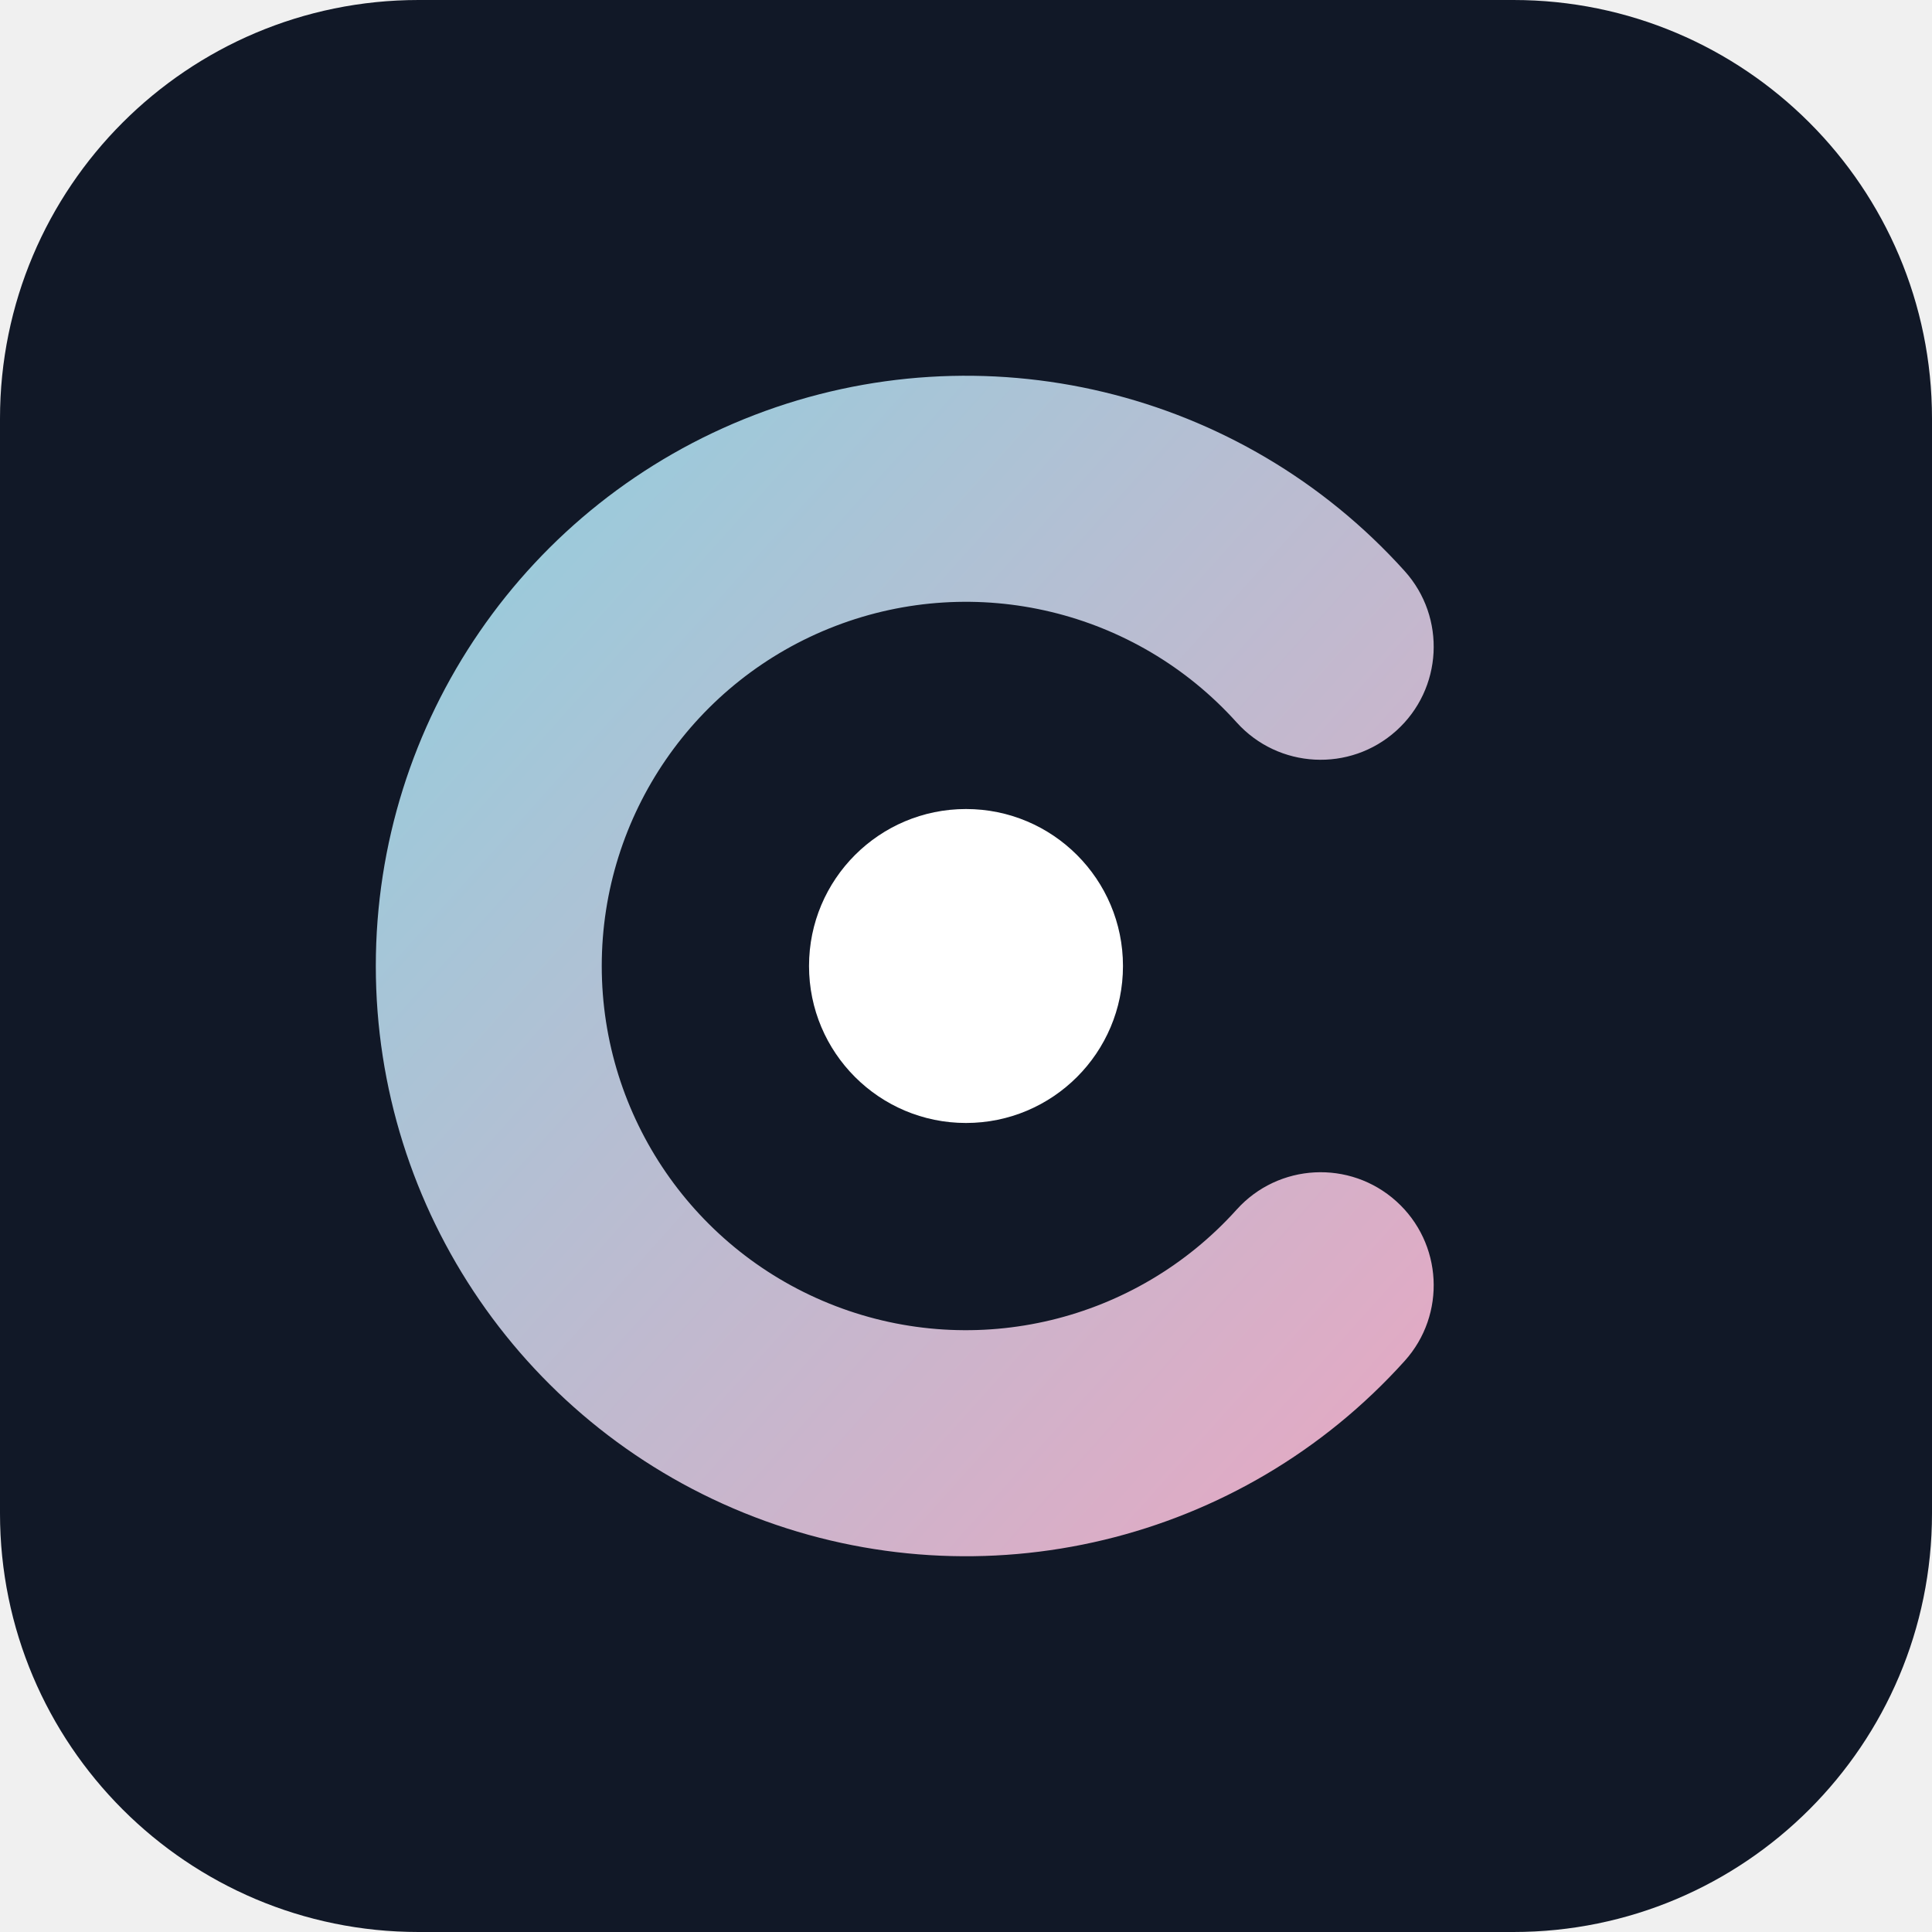
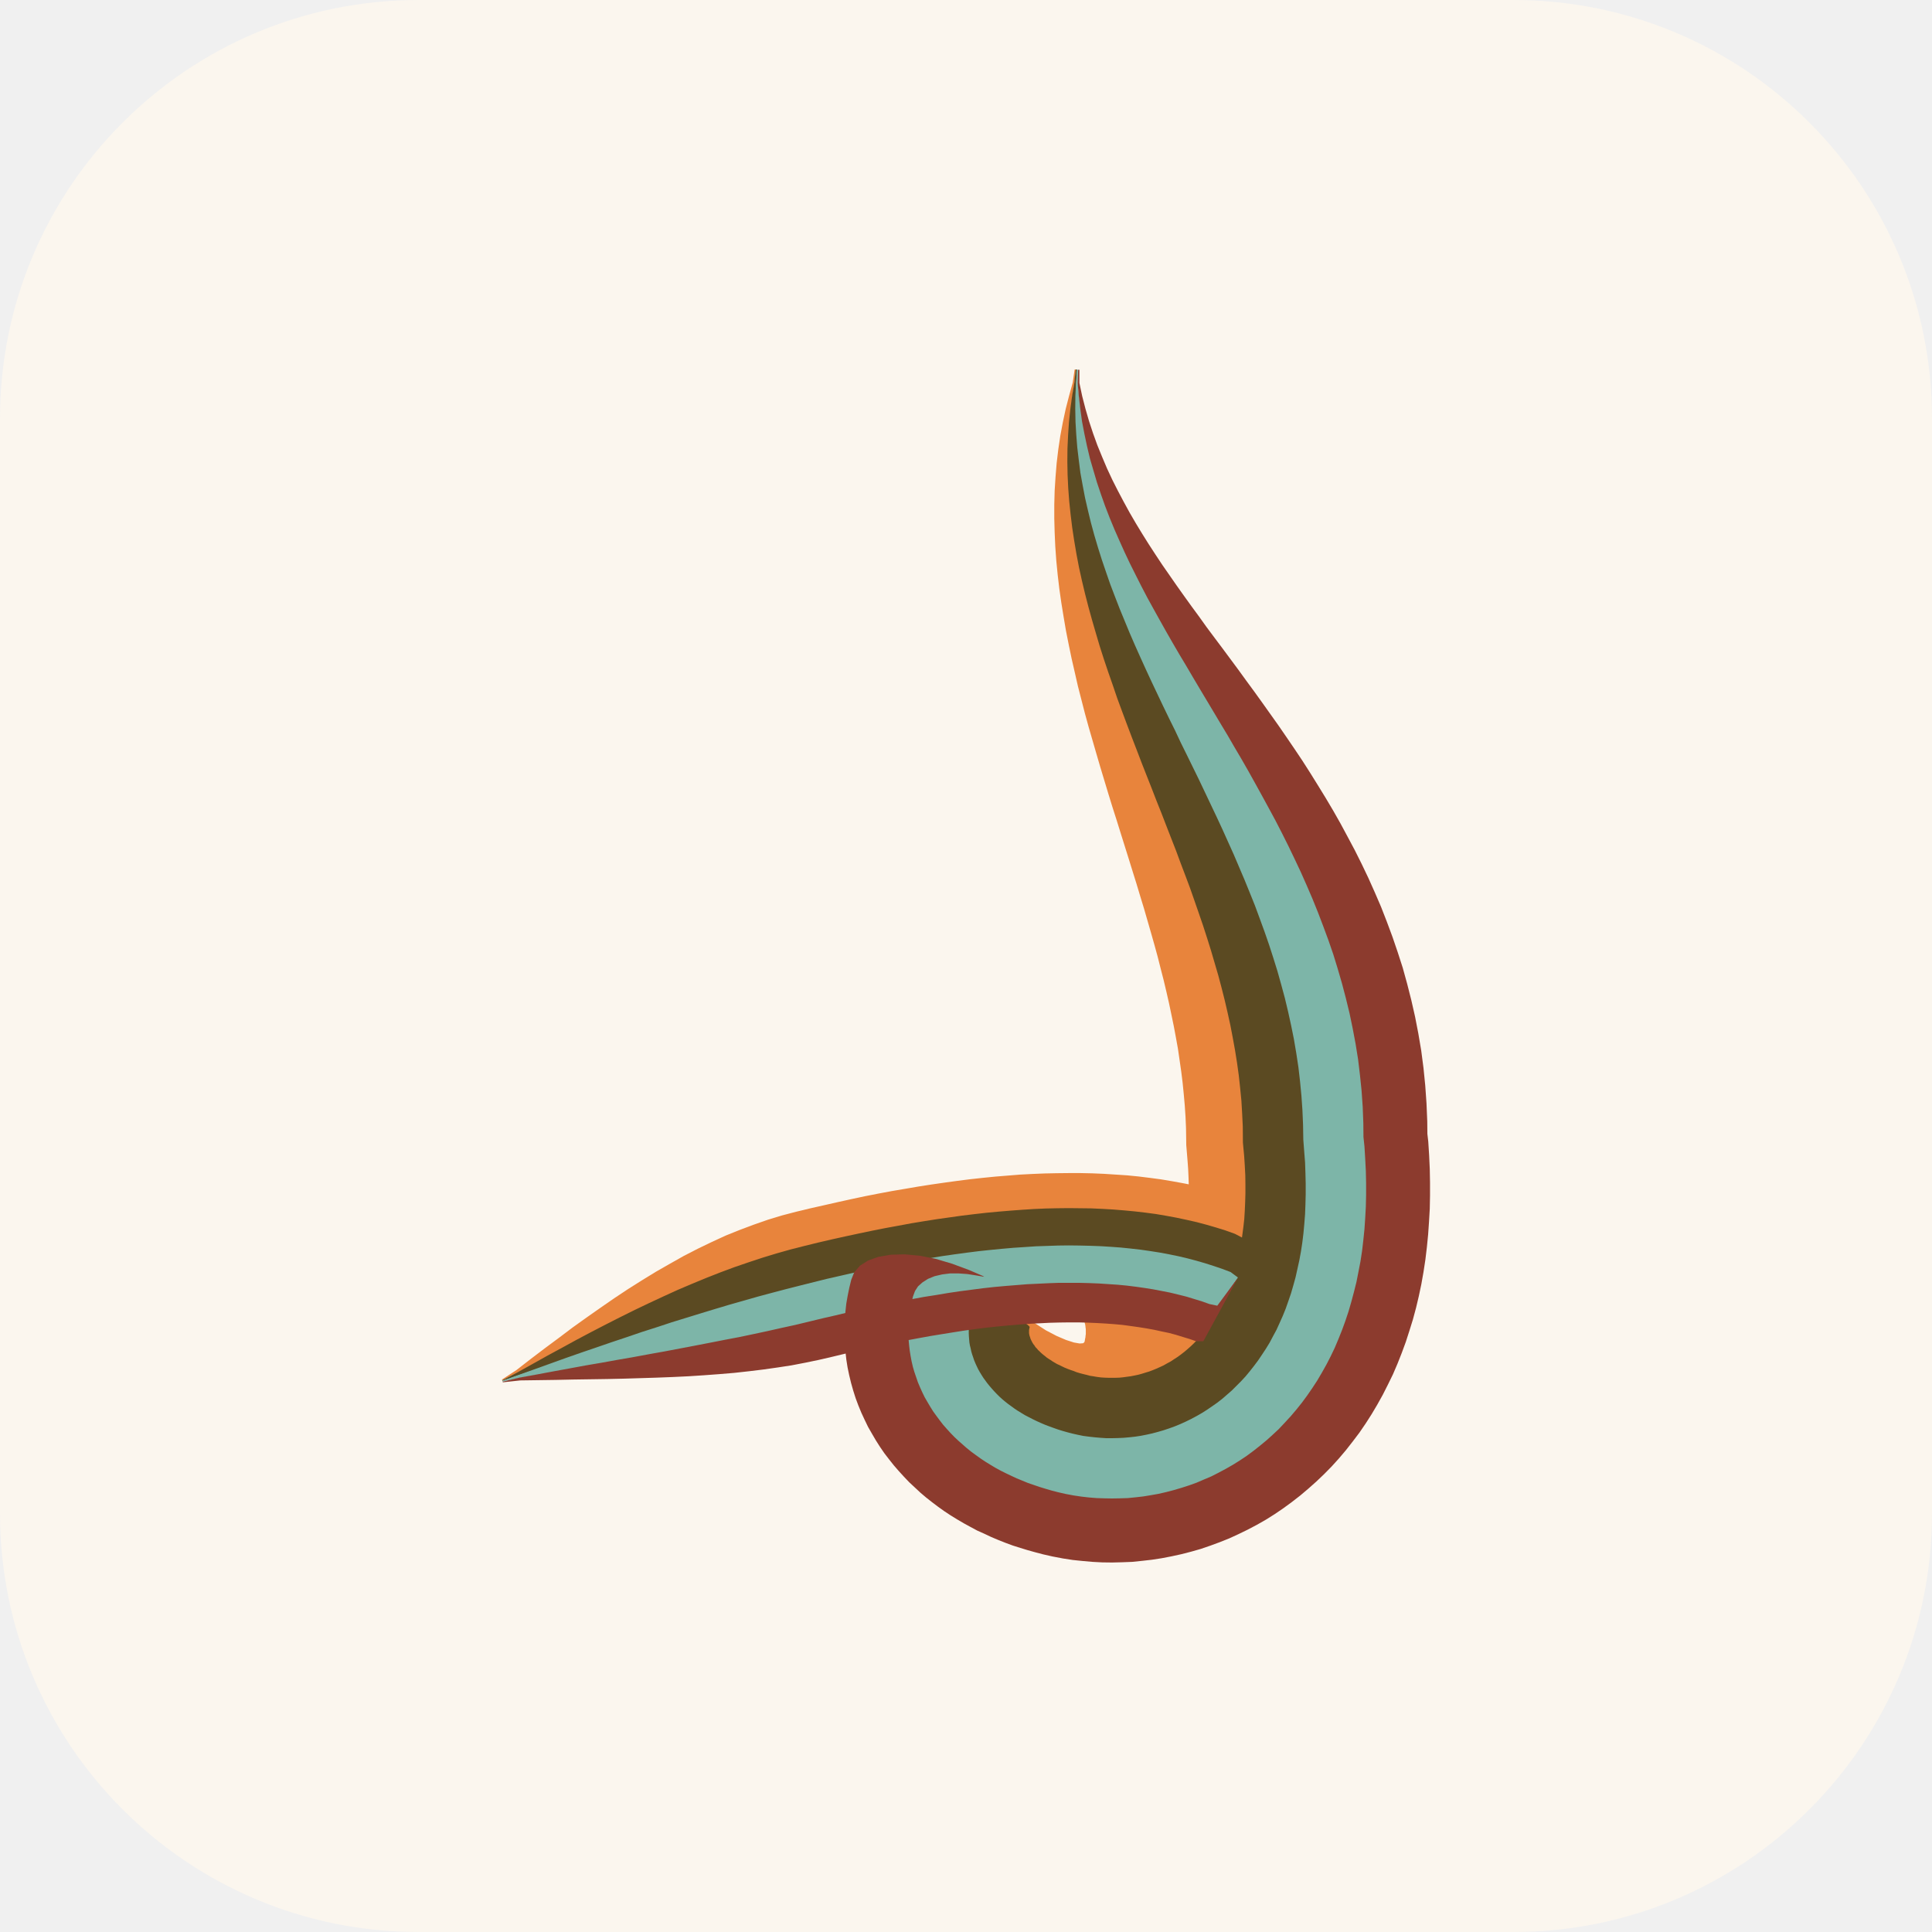
<svg xmlns="http://www.w3.org/2000/svg" class="t-logo" viewBox="0 0 120 120" width="120" height="120" role="img" aria-label="Centra">
-   <defs>
-     <linearGradient id="centra-icono-oscuro-tg" x1="0" y1="0" x2="1" y2="1">
-       <stop offset="0" stop-color="#8FD0DF" />
-       <stop offset="1" stop-color="#E9A7C2" />
-     </linearGradient>
-   </defs>
-   <rect width="120" height="120" rx="26" fill="#111827" />
+   <rect width="120" height="120" rx="26" fill="#FBF6EE" />
  <g class="t-marca">
    <g transform="translate(13.2,13.2) scale(0.78)">
-       <path class="t-tallo" fill="url(#centra-icono-oscuro-tg)" d="M94.93 28.55A47 47 0 1 0 94.93 91.45A9 9 0 0 0 81.55 79.4A29 29 0 1 1 81.55 40.6A9 9 0 0 0 94.93 28.55Z" />
-       <path class="t-disco" fill="#FFFFFF" d="M60 47.5A12.5 12.5 0 1 1 60 72.5A12.5 12.5 0 1 1 60 47.5Z" />
+       <path class="t-hoja-i" fill="#E8843C" d="M81.67 84.75L82 82.02L81.3 81.66L80.55 81.4L79.8 81.16L79.03 80.94L78.27 80.74L77.48 80.56L76.68 80.39L75.88 80.24L75.06 80.11L74.24 79.99L73.4 79.89L72.56 79.81L71.7 79.74L70.84 79.7L69.97 79.66L69.08 79.64L68.18 79.63L67.28 79.64L66.37 79.67L65.45 79.71L64.52 79.76L63.58 79.84L62.63 79.91L61.67 80.01L60.7 80.11L59.72 80.24L58.73 80.37L57.73 80.51L56.72 80.67L55.71 80.84L54.68 81.03L53.64 81.22L52.6 81.43L51.54 81.65L50.47 81.88L49.4 82.11L48.32 82.37L47.22 82.64L46.13 82.92L45.02 83.22L43.91 83.55L42.8 83.91L41.68 84.29L40.55 84.7L39.42 85.12L38.28 85.58L37.15 86.05L36.01 86.54L34.86 87.06L33.71 87.59L32.55 88.14L31.38 88.7L30.22 89.29L29.05 89.88L27.87 90.5L26.68 91.12L25.49 91.75L24.29 92.39L23.07 92.99L23.05 92.93L24.21 92.17L25.33 91.3L26.45 90.45L27.57 89.62L28.67 88.79L29.79 87.99L30.9 87.21L32 86.45L33.1 85.72L34.21 85.02L35.32 84.34L36.44 83.7L37.54 83.08L38.65 82.51L39.77 81.97L40.88 81.46L42 81.01L43.12 80.59L44.24 80.2L45.36 79.86L46.47 79.57L47.59 79.3L48.7 79.05L49.8 78.8L50.89 78.56L51.97 78.33L53.04 78.12L54.11 77.92L55.17 77.74L56.22 77.56L57.25 77.4L58.29 77.25L59.31 77.11L60.33 76.98L61.34 76.87L62.34 76.77L63.33 76.69L64.32 76.61L65.29 76.56L66.26 76.52L67.22 76.5L68.17 76.49L69.12 76.49L70.06 76.51L70.99 76.55L71.92 76.61L72.83 76.67L73.74 76.76L74.63 76.87L75.53 76.99L76.42 77.14L77.3 77.3L78.16 77.47L79.03 77.68L79.88 77.9L80.72 78.14L81.55 78.41L82.38 78.7L83.12 79.19L81.7 84.69ZM68.75 12.5L68.65 13.55L68.48 14.6L68.36 15.64L68.26 16.68L68.2 17.73L68.17 18.78L68.18 19.82L68.22 20.87L68.28 21.92L68.37 22.97L68.49 24.01L68.64 25.06L68.81 26.11L69 27.15L69.22 28.19L69.46 29.24L69.73 30.27L70 31.32L70.3 32.35L70.62 33.38L70.94 34.42L71.28 35.44L71.63 36.47L72 37.49L72.37 38.52L72.76 39.53L73.15 40.56L73.54 41.57L73.95 42.58L74.35 43.6L74.75 44.6L75.16 45.61L75.57 46.62L75.98 47.62L76.38 48.63L76.77 49.63L77.17 50.62L77.56 51.62L77.94 52.62L78.31 53.62L78.68 54.61L79.03 55.61L79.37 56.6L79.7 57.6L80.02 58.6L80.33 59.58L80.61 60.58L80.88 61.58L81.14 62.58L81.38 63.57L81.6 64.58L81.8 65.59L81.98 66.59L82.15 67.61L82.28 68.63L82.4 69.65L82.49 70.68L82.57 71.72L82.61 72.76L82.63 74.03L82.72 75.09L82.78 75.87L82.81 76.64L82.82 77.39L82.82 78.12L82.81 78.82L82.78 79.51L82.72 80.17L82.66 80.82L82.59 81.45L82.49 82.06L82.38 82.64L82.27 83.21L82.14 83.76L82 84.29L81.84 84.8L81.68 85.29L81.51 85.77L81.32 86.22L81.13 86.66L80.93 87.08L80.73 87.5L80.51 87.88L80.29 88.25L80.06 88.61L79.82 88.95L79.58 89.28L79.33 89.59L79.08 89.89L78.82 90.18L78.56 90.44L78.29 90.7L78.02 90.95L77.74 91.17L77.46 91.39L77.18 91.6L76.88 91.8L76.59 91.98L76.3 92.15L76.01 92.31L75.7 92.46L75.39 92.59L75.09 92.72L74.78 92.83L74.47 92.93L74.16 93.02L73.85 93.1L73.53 93.18L73.21 93.23L72.89 93.29L72.57 93.32L72.25 93.35L71.93 93.37L71.61 93.37L71.3 93.37L70.98 93.35L70.66 93.32L70.35 93.29L70.04 93.24L69.76 93.2L69.51 93.13L69.22 93.06L68.92 92.98L68.65 92.89L68.38 92.8L68.13 92.71L67.88 92.61L67.64 92.51L67.41 92.41L67.19 92.31L66.99 92.2L66.79 92.09L66.61 91.98L66.42 91.87L66.26 91.76L66.09 91.65L65.95 91.53L65.8 91.42L65.67 91.3L65.55 91.19L65.43 91.08L65.33 90.97L65.23 90.86L65.13 90.75L65.04 90.64L64.97 90.54L64.9 90.44L64.83 90.34L64.77 90.24L64.72 90.14L64.68 90.05L64.63 89.96L64.59 89.87L64.56 89.78L64.53 89.7L64.51 89.62L64.49 89.54L64.48 89.45L64.47 89.38L64.46 89.31L64.45 89.22L64.45 89.15L64.45 89.08L64.45 89.01L64.46 88.93L64.47 88.86L64.48 88.79L64.49 88.71L64.51 88.63L64.5 88.54L64.41 88.42L64.25 88.25L64.01 88.03L63.72 87.75L63.38 87.4L63.01 87L62.63 86.53L62.24 86L61.87 85.43L61.59 84.86L61.67 84.92L62.46 85.87L63.44 86.84L64.44 87.69L65.43 88.41L66.36 89.01L67.22 89.46L67.97 89.78L68.59 89.98L69.05 90.06L69.33 90.04L69.43 89.95L69.46 89.83L69.48 89.7L69.51 89.57L69.52 89.44L69.54 89.32L69.54 89.19L69.54 89.05L69.54 88.92L69.52 88.79L69.51 88.68L69.49 88.55L69.46 88.44L69.44 88.32L69.41 88.22L69.37 88.12L69.33 88.02L69.31 87.93L69.27 87.85L69.23 87.78L69.2 87.71L69.16 87.66L69.13 87.6L69.1 87.57L69.08 87.53L69.05 87.5L69.03 87.49L69.02 87.48L69.01 87.47L69.01 87.47L69.02 87.48L69.04 87.49L69.06 87.5L69.1 87.53L69.13 87.56L69.18 87.59L69.23 87.62L69.31 87.66L69.38 87.71L69.46 87.75L69.56 87.8L69.67 87.84L69.79 87.89L69.92 87.94L70.06 87.99L70.2 88.04L70.37 88.09L70.54 88.14L70.73 88.19L70.79 88.21L70.87 88.22L71.02 88.25L71.16 88.25L71.31 88.27L71.46 88.28L71.6 88.28L71.76 88.27L71.91 88.27L72.05 88.25L72.21 88.24L72.35 88.22L72.51 88.19L72.66 88.15L72.8 88.12L72.95 88.07L73.1 88.03L73.24 87.97L73.39 87.91L73.53 87.84L73.68 87.78L73.83 87.7L73.97 87.61L74.11 87.52L74.26 87.43L74.4 87.32L74.54 87.21L74.69 87.09L74.83 86.96L74.97 86.83L75.11 86.68L75.26 86.53L75.39 86.36L75.54 86.19L75.68 85.99L75.81 85.79L75.96 85.57L76.1 85.34L76.23 85.1L76.36 84.83L76.5 84.56L76.63 84.26L76.75 83.95L76.88 83.62L76.98 83.27L77.09 82.9L77.2 82.52L77.3 82.11L77.39 81.67L77.47 81.23L77.54 80.75L77.6 80.26L77.65 79.74L77.69 79.2L77.72 78.64L77.74 78.05L77.74 77.45L77.72 76.82L77.69 76.16L77.64 75.48L77.54 74.27L77.52 72.91L77.48 72L77.42 71.1L77.34 70.2L77.25 69.3L77.14 68.41L77.01 67.51L76.88 66.61L76.72 65.72L76.55 64.81L76.36 63.89L76.17 62.98L75.96 62.06L75.74 61.13L75.5 60.2L75.26 59.25L75 58.3L74.73 57.35L74.45 56.38L74.17 55.41L73.87 54.43L73.57 53.43L73.26 52.44L72.95 51.44L72.63 50.42L72.31 49.4L71.99 48.37L71.66 47.34L71.34 46.3L71.02 45.24L70.7 44.18L70.39 43.12L70.08 42.05L69.77 40.98L69.47 39.89L69.19 38.8L68.91 37.71L68.66 36.61L68.41 35.52L68.18 34.41L67.96 33.3L67.77 32.18L67.59 31.07L67.43 29.95L67.3 28.84L67.19 27.72L67.11 26.6L67.06 25.49L67.03 24.37L67.03 23.25L67.06 22.15L67.13 21.05L67.22 19.95L67.35 18.86L67.51 17.78L67.71 16.71L67.94 15.64L68.21 14.59L68.5 13.54L68.65 12.5Z" />
+       <path class="t-hoja-d" fill="#5B4A22" d="M81.65 84.8L80.94 84.69L80.29 84.46L79.62 84.23L78.94 84.01L78.25 83.81L77.55 83.62L76.83 83.46L76.11 83.3L75.37 83.17L74.61 83.05L73.86 82.95L73.09 82.86L72.3 82.77L71.5 82.71L70.69 82.66L69.87 82.64L69.04 82.62L68.19 82.61L67.34 82.62L66.47 82.64L65.6 82.68L64.7 82.74L63.81 82.8L62.9 82.87L61.98 82.97L61.04 83.07L60.1 83.18L59.14 83.31L58.18 83.45L57.2 83.61L56.21 83.77L55.21 83.95L54.21 84.15L53.19 84.35L52.16 84.56L51.11 84.78L50.07 85.02L49.01 85.26L47.94 85.52L46.85 85.79L45.76 86.07L44.65 86.36L43.55 86.65L42.42 86.96L41.29 87.28L40.14 87.6L38.99 87.93L37.83 88.27L36.65 88.63L35.47 88.99L34.28 89.35L33.07 89.74L31.85 90.12L30.62 90.52L29.4 90.92L28.15 91.32L26.9 91.74L25.64 92.16L24.36 92.6L23.08 93.04L23.07 92.99L24.28 92.36L25.47 91.7L26.65 91.04L27.83 90.4L29 89.76L30.17 89.14L31.33 88.54L32.49 87.95L33.64 87.38L34.79 86.83L35.93 86.3L37.07 85.78L38.2 85.3L39.34 84.83L40.46 84.39L41.59 83.97L42.7 83.59L43.82 83.22L44.94 82.88L46.04 82.57L47.14 82.29L48.24 82.02L49.32 81.77L50.4 81.53L51.47 81.3L52.52 81.08L53.58 80.87L54.62 80.68L55.64 80.49L56.67 80.32L57.68 80.16L58.68 80.02L59.67 79.88L60.66 79.76L61.63 79.65L62.59 79.56L63.55 79.48L64.49 79.41L65.43 79.35L66.36 79.31L67.28 79.29L68.18 79.28L69.09 79.29L69.97 79.3L70.85 79.34L71.72 79.39L72.58 79.46L73.43 79.54L74.29 79.64L75.12 79.75L75.94 79.89L76.75 80.04L77.55 80.21L78.35 80.39L79.14 80.6L79.9 80.82L80.67 81.06L81.42 81.33L82.13 81.7L81.68 84.75ZM68.85 12.51L68.78 13.56L68.75 14.6L68.75 15.63L68.79 16.66L68.86 17.68L68.96 18.7L69.09 19.7L69.24 20.7L69.43 21.7L69.64 22.69L69.87 23.67L70.13 24.66L70.41 25.64L70.72 26.61L71.04 27.59L71.38 28.56L71.74 29.52L72.12 30.49L72.5 31.45L72.91 32.41L73.32 33.37L73.75 34.34L74.2 35.3L74.65 36.26L75.11 37.22L75.58 38.18L76.05 39.14L76.53 40.11L77.01 41.07L77.5 42.04L77.98 43.01L78.47 43.99L78.95 44.97L79.44 45.95L79.91 46.94L80.39 47.92L80.86 48.91L81.32 49.91L81.78 50.92L82.23 51.92L82.66 52.94L83.09 53.96L83.5 55L83.89 56.03L84.28 57.08L84.64 58.13L85 59.18L85.33 60.25L85.64 61.32L85.93 62.41L86.2 63.51L86.45 64.61L86.67 65.72L86.87 66.85L87.03 67.98L87.17 69.13L87.28 70.28L87.36 71.45L87.42 72.63L87.43 73.81L87.51 74.71L87.57 75.6L87.61 76.48L87.63 77.34L87.63 78.18L87.61 78.99L87.57 79.8L87.52 80.59L87.44 81.35L87.34 82.11L87.23 82.84L87.11 83.56L86.96 84.26L86.8 84.93L86.62 85.6L86.43 86.24L86.22 86.87L86 87.49L85.76 88.07L85.5 88.65L85.24 89.22L84.96 89.76L84.67 90.28L84.37 90.78L84.06 91.27L83.73 91.75L83.39 92.2L83.04 92.64L82.69 93.06L82.32 93.47L81.94 93.86L81.55 94.22L81.16 94.58L80.76 94.92L80.34 95.24L79.93 95.54L79.5 95.82L79.07 96.1L78.63 96.34L78.19 96.58L77.74 96.8L77.29 97.01L76.83 97.2L76.37 97.37L75.91 97.52L75.44 97.65L74.96 97.78L74.5 97.88L74.02 97.97L73.54 98.05L73.06 98.1L72.58 98.15L72.11 98.17L71.62 98.17L71.15 98.17L70.67 98.15L70.19 98.11L69.72 98.06L69.25 97.98L68.79 97.9L68.36 97.8L67.96 97.7L67.57 97.59L67.17 97.47L66.8 97.34L66.43 97.2L66.08 97.07L65.73 96.92L65.39 96.77L65.05 96.61L64.73 96.45L64.42 96.27L64.12 96.1L63.83 95.91L63.54 95.72L63.27 95.53L63 95.33L62.75 95.13L62.51 94.93L62.27 94.71L62.05 94.5L61.83 94.27L61.63 94.05L61.43 93.82L61.24 93.58L61.07 93.35L60.9 93.11L60.74 92.87L60.59 92.62L60.47 92.37L60.34 92.13L60.22 91.87L60.12 91.61L60.02 91.36L59.94 91.1L59.86 90.84L59.8 90.58L59.74 90.31L59.71 90.05L59.67 89.78L59.65 89.52L59.64 89.25L59.64 88.99L59.65 88.71L59.67 88.45L59.71 88.18L59.75 87.92L59.8 87.65L59.87 87.39L59.95 87.13L60.04 86.87L60.15 86.62L60.27 86.37L60.41 86.13L60.57 85.89L60.73 85.66L60.92 85.44L61.11 85.23L61.31 85.01L61.52 84.8L61.6 84.87L61.93 85.47L62.38 86.1L62.84 86.66L63.29 87.16L63.72 87.59L64.12 87.94L64.46 88.23L64.74 88.45L64.94 88.6L65.05 88.71L65.07 88.78L65.05 88.83L65.04 88.89L65.03 88.94L65.02 89L65.02 89.04L65.02 89.1L65.02 89.14L65.02 89.2L65.02 89.24L65.03 89.3L65.04 89.35L65.05 89.41L65.07 89.47L65.09 89.53L65.11 89.59L65.13 89.66L65.16 89.73L65.19 89.8L65.23 89.87L65.27 89.96L65.32 90.04L65.37 90.12L65.44 90.2L65.5 90.3L65.57 90.39L65.66 90.48L65.74 90.58L65.84 90.67L65.94 90.77L66.05 90.87L66.17 90.97L66.3 91.07L66.43 91.18L66.58 91.28L66.74 91.38L66.9 91.49L67.07 91.59L67.26 91.7L67.46 91.79L67.66 91.89L67.87 91.99L68.09 92.08L68.33 92.17L68.57 92.25L68.82 92.35L69.09 92.43L69.36 92.5L69.65 92.57L69.87 92.63L70.13 92.67L70.42 92.72L70.73 92.76L71.02 92.78L71.32 92.79L71.61 92.79L71.92 92.79L72.22 92.78L72.52 92.75L72.81 92.71L73.11 92.67L73.42 92.61L73.71 92.55L74 92.47L74.29 92.38L74.59 92.29L74.88 92.18L75.17 92.06L75.46 91.93L75.74 91.8L76.02 91.64L76.3 91.49L76.57 91.31L76.85 91.13L77.11 90.94L77.38 90.73L77.64 90.51L77.9 90.28L78.15 90.04L78.4 89.78L78.65 89.51L78.89 89.22L79.13 88.93L79.36 88.62L79.57 88.29L79.79 87.95L80.01 87.6L80.22 87.22L80.42 86.84L80.61 86.42L80.79 86L80.97 85.56L81.14 85.11L81.3 84.63L81.44 84.14L81.58 83.62L81.71 83.08L81.82 82.54L81.93 81.96L82.01 81.37L82.09 80.76L82.16 80.13L82.2 79.48L82.23 78.8L82.25 78.11L82.25 77.39L82.24 76.66L82.2 75.9L82.15 75.13L82.05 74.06L82.04 72.78L81.99 71.75L81.93 70.73L81.83 69.71L81.72 68.7L81.58 67.69L81.42 66.69L81.24 65.7L81.05 64.71L80.83 63.71L80.6 62.72L80.35 61.73L80.09 60.75L79.8 59.76L79.51 58.77L79.2 57.78L78.88 56.79L78.54 55.8L78.2 54.82L77.85 53.82L77.48 52.83L77.1 51.83L76.73 50.83L76.34 49.83L75.95 48.83L75.56 47.82L75.16 46.82L74.77 45.81L74.37 44.8L73.97 43.78L73.58 42.76L73.19 41.75L72.8 40.72L72.42 39.7L72.04 38.67L71.69 37.64L71.33 36.61L70.98 35.57L70.65 34.54L70.34 33.49L70.04 32.46L69.75 31.41L69.48 30.36L69.23 29.31L69 28.27L68.8 27.22L68.62 26.16L68.46 25.11L68.33 24.05L68.22 23L68.14 21.94L68.09 20.89L68.07 19.84L68.08 18.79L68.13 17.73L68.2 16.68L68.31 15.64L68.45 14.6L68.63 13.55L68.74 12.5Z" />
+       <path class="t-disco" fill="#7DB5A8" d="M81.62 84.86L79.89 87.37L79.27 87.25L78.68 87.05L78.08 86.85L77.46 86.68L76.83 86.52L76.19 86.36L75.53 86.22L74.86 86.1L74.18 85.99L73.48 85.89L72.77 85.81L72.03 85.74L71.3 85.68L70.54 85.64L69.77 85.61L69 85.59L68.2 85.58L67.39 85.59L66.58 85.62L65.75 85.66L64.9 85.7L64.04 85.77L63.17 85.84L62.29 85.92L61.39 86.02L60.48 86.13L59.56 86.26L58.63 86.4L57.68 86.54L56.72 86.71L55.75 86.87L54.77 87.07L53.78 87.26L52.77 87.47L51.75 87.69L50.73 87.92L49.7 88.15L48.64 88.41L47.58 88.67L46.5 88.91L45.4 89.16L44.3 89.4L43.17 89.63L42.03 89.86L40.86 90.08L39.69 90.29L38.5 90.5L37.3 90.71L36.07 90.92L34.83 91.12L33.58 91.33L32.32 91.53L31.04 91.73L29.75 91.94L28.44 92.15L27.12 92.36L25.78 92.58L24.44 92.81L23.1 93.1L23.08 93.04L24.36 92.57L25.62 92.12L26.87 91.67L28.12 91.22L29.35 90.79L30.58 90.37L31.8 89.95L33 89.55L34.2 89.14L35.39 88.76L36.57 88.37L37.74 88.01L38.91 87.65L40.06 87.3L41.2 86.96L42.33 86.64L43.45 86.32L44.57 86.02L45.67 85.73L46.77 85.45L47.85 85.18L48.93 84.91L49.99 84.67L51.04 84.43L52.08 84.21L53.12 83.99L54.14 83.79L55.15 83.6L56.16 83.42L57.14 83.26L58.12 83.1L59.09 82.96L60.05 82.83L61 82.71L61.94 82.61L62.86 82.52L63.78 82.44L64.69 82.38L65.58 82.32L66.46 82.29L67.33 82.26L68.19 82.25L69.04 82.26L69.88 82.28L70.71 82.31L71.52 82.36L72.33 82.42L73.12 82.5L73.9 82.59L74.67 82.7L75.43 82.82L76.18 82.96L76.91 83.11L77.63 83.28L78.35 83.47L79.04 83.67L79.73 83.89L80.41 84.12L81.07 84.37L81.65 84.8ZM68.94 12.52L68.9 13.56L69 14.6L69.14 15.63L69.31 16.64L69.51 17.63L69.74 18.61L69.98 19.58L70.27 20.53L70.57 21.48L70.9 22.42L71.25 23.34L71.62 24.26L72.02 25.17L72.42 26.08L72.85 26.98L73.29 27.88L73.75 28.77L74.22 29.67L74.71 30.56L75.21 31.45L75.71 32.34L76.23 33.23L76.77 34.12L77.31 35.02L77.85 35.92L78.39 36.82L78.95 37.73L79.51 38.65L80.07 39.56L80.64 40.49L81.2 41.43L81.77 42.36L82.33 43.31L82.9 44.27L83.45 45.23L84 46.21L84.55 47.2L85.08 48.2L85.61 49.22L86.14 50.24L86.65 51.27L87.14 52.33L87.63 53.39L88.09 54.47L88.54 55.56L88.97 56.66L89.38 57.79L89.78 58.92L90.14 60.08L90.49 61.25L90.8 62.44L91.1 63.64L91.35 64.85L91.58 66.09L91.78 67.34L91.95 68.61L92.08 69.89L92.16 71.19L92.21 72.5L92.23 73.59L92.3 74.33L92.37 75.33L92.41 76.31L92.43 77.28L92.43 78.23L92.41 79.17L92.37 80.09L92.3 81L92.21 81.89L92.1 82.76L91.97 83.62L91.82 84.47L91.65 85.3L91.45 86.11L91.24 86.91L91 87.69L90.76 88.45L90.48 89.2L90.19 89.93L89.88 90.64L89.55 91.34L89.2 92.02L88.84 92.67L88.46 93.32L88.06 93.94L87.64 94.54L87.21 95.13L86.76 95.69L86.29 96.23L85.82 96.76L85.33 97.27L84.82 97.74L84.31 98.21L83.78 98.65L83.24 99.08L82.69 99.47L82.12 99.86L81.55 100.22L80.97 100.54L80.38 100.87L79.79 101.16L79.18 101.42L78.57 101.67L77.95 101.9L77.34 102.11L76.71 102.29L76.09 102.45L75.46 102.59L74.83 102.71L74.18 102.81L73.55 102.88L72.91 102.93L72.27 102.97L71.63 102.98L71 102.97L70.36 102.94L69.73 102.89L69.1 102.81L68.46 102.72L67.81 102.6L67.22 102.47L66.71 102.34L66.2 102.19L65.71 102.04L65.23 101.88L64.74 101.71L64.27 101.52L63.81 101.32L63.36 101.12L62.91 100.91L62.48 100.68L62.05 100.45L61.64 100.21L61.23 99.95L60.83 99.68L60.44 99.42L60.06 99.14L59.7 98.84L59.34 98.54L58.99 98.22L58.66 97.9L58.33 97.57L58.02 97.23L57.73 96.88L57.44 96.53L57.16 96.15L56.91 95.78L56.66 95.39L56.42 95L56.21 94.61L56 94.19L55.82 93.78L55.64 93.36L55.48 92.93L55.34 92.5L55.21 92.06L55.11 91.61L55.02 91.16L54.95 90.72L54.89 90.26L54.86 89.8L54.84 89.34L54.84 88.89L54.86 88.43L54.89 87.97L54.95 87.51L55.02 87.06L55.11 86.6L55.22 86.15L55.39 85.72L55.66 85.33L56.05 84.99L56.53 84.71L57.11 84.51L57.76 84.38L58.46 84.33L59.2 84.35L59.97 84.44L60.75 84.59L61.44 84.74L61.52 84.8L61.37 85.06L61.24 85.32L61.12 85.57L61.01 85.82L60.91 86.08L60.81 86.32L60.72 86.57L60.64 86.82L60.57 87.06L60.49 87.3L60.42 87.54L60.37 87.78L60.32 88.03L60.27 88.26L60.25 88.51L60.23 88.75L60.22 89L60.22 89.23L60.23 89.48L60.25 89.73L60.27 89.97L60.31 90.21L60.37 90.45L60.42 90.69L60.49 90.93L60.57 91.16L60.65 91.4L60.75 91.64L60.86 91.88L60.97 92.11L61.1 92.34L61.24 92.57L61.38 92.79L61.54 93.01L61.7 93.23L61.88 93.45L62.06 93.66L62.25 93.87L62.45 94.08L62.66 94.29L62.88 94.49L63.12 94.69L63.36 94.88L63.61 95.06L63.87 95.25L64.14 95.43L64.42 95.6L64.7 95.77L65.01 95.93L65.32 96.09L65.63 96.24L65.96 96.39L66.29 96.53L66.63 96.66L66.99 96.79L67.36 96.92L67.72 97.03L68.11 97.14L68.5 97.24L68.9 97.33L69.34 97.42L69.8 97.48L70.25 97.53L70.71 97.57L71.16 97.6L71.62 97.6L72.09 97.59L72.55 97.57L73 97.53L73.46 97.48L73.92 97.41L74.38 97.32L74.83 97.22L75.28 97.1L75.73 96.97L76.18 96.82L76.62 96.66L77.06 96.48L77.5 96.28L77.93 96.07L78.36 95.84L78.78 95.6L79.19 95.34L79.6 95.06L80 94.78L80.4 94.47L80.78 94.14L81.17 93.8L81.53 93.44L81.9 93.07L82.26 92.68L82.6 92.27L82.93 91.85L83.26 91.41L83.57 90.95L83.88 90.48L84.18 89.99L84.45 89.48L84.73 88.96L84.98 88.41L85.23 87.85L85.46 87.28L85.67 86.68L85.88 86.07L86.06 85.45L86.24 84.8L86.39 84.13L86.54 83.45L86.67 82.75L86.78 82.03L86.87 81.29L86.94 80.54L87 79.76L87.03 78.98L87.05 78.17L87.05 77.34L87.03 76.5L87 75.64L86.93 74.75L86.86 73.83L86.84 72.65L86.79 71.48L86.71 70.33L86.6 69.19L86.47 68.06L86.3 66.94L86.11 65.82L85.89 64.73L85.65 63.64L85.39 62.55L85.1 61.48L84.8 60.41L84.47 59.35L84.13 58.3L83.77 57.26L83.39 56.22L83.01 55.19L82.6 54.17L82.18 53.14L81.75 52.13L81.32 51.12L80.87 50.12L80.42 49.12L79.96 48.13L79.49 47.14L79.02 46.15L78.55 45.16L78.07 44.18L77.59 43.2L77.11 42.23L76.65 41.25L76.17 40.28L75.7 39.31L75.24 38.34L74.78 37.37L74.33 36.4L73.89 35.43L73.46 34.47L73.04 33.5L72.64 32.53L72.24 31.56L71.86 30.58L71.49 29.61L71.15 28.63L70.82 27.66L70.51 26.68L70.22 25.7L69.95 24.71L69.71 23.72L69.48 22.72L69.29 21.72L69.11 20.73L68.98 19.71L68.86 18.7L68.78 17.69L68.72 16.66L68.7 15.63L68.71 14.6L68.76 13.56L68.83 12.51Z" />
+       <path class="t-tallo" fill="#8C3B2E" d="M81.61 84.91L78.9 89.88L78.32 89.88L77.8 89.7L77.27 89.54L76.72 89.37L76.16 89.22L75.58 89.1L74.99 88.97L74.39 88.86L73.76 88.76L73.12 88.67L72.46 88.58L71.8 88.52L71.11 88.47L70.41 88.43L69.69 88.4L68.96 88.38L68.21 88.38L67.45 88.39L66.67 88.41L65.88 88.45L65.08 88.49L64.26 88.55L63.42 88.62L62.57 88.7L61.71 88.79L60.83 88.9L59.95 89.02L59.05 89.16L58.12 89.31L57.2 89.46L56.26 89.63L55.3 89.81L54.34 90L53.36 90.2L52.36 90.41L51.35 90.64L50.34 90.88L49.3 91.13L48.26 91.37L47.2 91.59L46.11 91.8L45 91.97L43.87 92.13L42.72 92.27L41.54 92.4L40.35 92.5L39.13 92.59L37.9 92.67L36.65 92.73L35.36 92.78L34.07 92.82L32.76 92.86L31.42 92.89L30.07 92.91L28.7 92.93L27.32 92.96L25.92 92.98L24.51 93L23.12 93.15L23.1 93.1L24.43 92.78L25.76 92.54L27.09 92.29L28.4 92.05L29.7 91.81L30.99 91.59L32.26 91.36L33.53 91.14L34.77 90.91L36 90.69L37.21 90.46L38.42 90.23L39.61 90L40.78 89.77L41.94 89.55L43.08 89.31L44.2 89.07L45.31 88.82L46.41 88.58L47.49 88.32L48.56 88.06L49.61 87.82L50.65 87.57L51.68 87.34L52.7 87.12L53.7 86.91L54.7 86.71L55.69 86.53L56.66 86.35L57.62 86.2L58.57 86.04L59.51 85.9L60.43 85.78L61.35 85.66L62.25 85.56L63.14 85.48L64.01 85.41L64.88 85.34L65.73 85.3L66.56 85.26L67.39 85.23L68.2 85.23L69 85.23L69.79 85.25L70.56 85.28L71.32 85.33L72.07 85.38L72.8 85.45L73.53 85.54L74.23 85.64L74.92 85.75L75.6 85.88L76.26 86.01L76.92 86.17L77.56 86.33L78.18 86.52L78.8 86.71L79.39 86.92L80.01 87.05L81.63 84.86ZM69.03 12.52L69.03 13.57L69.25 14.61L69.51 15.62L69.8 16.62L70.12 17.59L70.46 18.53L70.84 19.46L71.23 20.38L71.65 21.28L72.09 22.15L72.55 23.02L73.02 23.88L73.52 24.74L74.03 25.58L74.55 26.41L75.09 27.24L75.64 28.07L76.21 28.89L76.78 29.71L77.37 30.54L77.96 31.36L78.57 32.19L79.17 33.03L79.79 33.86L80.42 34.7L81.05 35.55L81.68 36.4L82.31 37.27L82.95 38.14L83.59 39.03L84.23 39.93L84.87 40.83L85.51 41.76L86.15 42.7L86.78 43.64L87.4 44.61L88.01 45.59L88.63 46.6L89.23 47.61L89.82 48.65L90.39 49.71L90.96 50.78L91.51 51.88L92.04 52.99L92.55 54.13L93.05 55.29L93.51 56.47L93.96 57.68L94.38 58.91L94.78 60.15L95.13 61.42L95.46 62.72L95.76 64.04L96.02 65.38L96.25 66.74L96.43 68.12L96.57 69.52L96.67 70.94L96.73 72.37L96.74 73.37L96.81 73.98L96.88 75.08L96.93 76.16L96.95 77.23L96.95 78.29L96.93 79.33L96.87 80.37L96.8 81.38L96.7 82.39L96.58 83.39L96.43 84.37L96.26 85.33L96.06 86.28L95.84 87.21L95.59 88.14L95.31 89.04L95.02 89.94L94.7 90.81L94.36 91.67L94 92.51L93.6 93.33L93.19 94.14L92.75 94.93L92.3 95.69L91.82 96.44L91.32 97.17L90.79 97.87L90.25 98.56L89.69 99.22L89.11 99.86L88.51 100.47L87.89 101.06L87.26 101.62L86.61 102.17L85.94 102.69L85.27 103.18L84.58 103.65L83.88 104.09L83.16 104.5L82.44 104.88L81.7 105.24L80.96 105.58L80.21 105.88L79.45 106.16L78.69 106.42L77.92 106.64L77.14 106.84L76.36 107.01L75.58 107.16L74.8 107.28L74.01 107.37L73.22 107.45L72.44 107.48L71.64 107.5L70.85 107.49L70.08 107.45L69.29 107.38L68.51 107.3L67.73 107.18L66.89 107.02L66.14 106.85L65.53 106.69L64.92 106.52L64.33 106.34L63.73 106.15L63.16 105.94L62.58 105.71L62.01 105.47L61.46 105.21L60.9 104.96L60.36 104.67L59.83 104.38L59.3 104.07L58.78 103.75L58.28 103.42L57.79 103.07L57.3 102.7L56.83 102.33L56.37 101.94L55.92 101.52L55.48 101.11L55.06 100.67L54.65 100.22L54.25 99.76L53.87 99.28L53.5 98.8L53.15 98.29L52.82 97.77L52.51 97.24L52.2 96.7L51.93 96.14L51.67 95.58L51.43 95L51.21 94.41L51.02 93.81L50.85 93.21L50.7 92.59L50.57 91.97L50.47 91.34L50.4 90.71L50.35 90.08L50.33 89.44L50.33 88.79L50.35 88.15L50.4 87.51L50.47 86.87L50.58 86.24L50.71 85.61L50.86 84.99L51.1 84.39L51.55 83.87L52.19 83.46L53.02 83.16L54.01 82.99L55.11 82.96L56.32 83.07L57.59 83.32L58.9 83.71L60.22 84.2L61.36 84.69L61.45 84.75L60.81 84.64L60.11 84.53L59.41 84.48L58.73 84.48L58.1 84.56L57.5 84.7L56.98 84.91L56.54 85.19L56.18 85.51L55.94 85.88L55.78 86.31L55.68 86.73L55.59 87.16L55.52 87.59L55.47 88.03L55.43 88.47L55.42 88.9L55.42 89.33L55.43 89.76L55.47 90.2L55.52 90.63L55.59 91.06L55.67 91.49L55.77 91.92L55.89 92.33L56.03 92.74L56.17 93.15L56.34 93.55L56.52 93.95L56.71 94.34L56.93 94.72L57.15 95.09L57.38 95.46L57.64 95.82L57.9 96.17L58.17 96.52L58.46 96.85L58.76 97.18L59.07 97.5L59.39 97.8L59.73 98.1L60.06 98.39L60.42 98.68L60.79 98.95L61.15 99.21L61.54 99.47L61.93 99.71L62.33 99.95L62.75 100.18L63.17 100.39L63.61 100.6L64.04 100.8L64.48 100.98L64.94 101.17L65.41 101.33L65.88 101.49L66.37 101.64L66.85 101.78L67.36 101.91L67.93 102.04L68.57 102.16L69.17 102.25L69.78 102.32L70.4 102.37L71.02 102.39L71.63 102.4L72.25 102.39L72.88 102.37L73.49 102.31L74.11 102.24L74.72 102.14L75.34 102.03L75.95 101.89L76.56 101.73L77.17 101.55L77.76 101.36L78.37 101.14L78.95 100.89L79.54 100.64L80.11 100.35L80.69 100.04L81.25 99.72L81.81 99.37L82.35 99.01L82.89 98.61L83.41 98.2L83.93 97.77L84.43 97.32L84.92 96.86L85.39 96.36L85.86 95.85L86.31 95.32L86.75 94.77L87.17 94.2L87.57 93.62L87.97 93.01L88.34 92.38L88.7 91.74L89.04 91.08L89.36 90.41L89.66 89.7L89.94 89L90.21 88.26L90.46 87.51L90.68 86.75L90.89 85.97L91.09 85.17L91.25 84.36L91.41 83.53L91.54 82.69L91.64 81.83L91.73 80.95L91.79 80.06L91.84 79.15L91.86 78.22L91.86 77.29L91.84 76.33L91.79 75.36L91.73 74.37L91.65 73.61L91.64 72.51L91.59 71.21L91.5 69.93L91.37 68.67L91.22 67.42L91.02 66.18L90.79 64.96L90.54 63.76L90.25 62.57L89.94 61.39L89.6 60.22L89.25 59.08L88.86 57.95L88.45 56.84L88.03 55.74L87.59 54.65L87.13 53.58L86.66 52.52L86.17 51.48L85.67 50.44L85.16 49.42L84.64 48.41L84.1 47.41L83.56 46.42L83.02 45.44L82.48 44.47L81.93 43.51L81.37 42.56L80.82 41.61L80.26 40.68L79.7 39.74L79.15 38.82L78.6 37.9L78.06 36.99L77.52 36.07L76.98 35.17L76.45 34.26L75.94 33.37L75.43 32.46L74.93 31.56L74.44 30.67L73.97 29.77L73.51 28.86L73.06 27.96L72.63 27.05L72.22 26.14L71.82 25.23L71.44 24.31L71.08 23.38L70.75 22.45L70.43 21.5L70.15 20.55L69.87 19.59L69.64 18.62L69.43 17.63L69.24 16.64L69.1 15.63L68.98 14.6L68.89 13.56L68.93 12.52Z" />
    </g>
  </g>
</svg>
